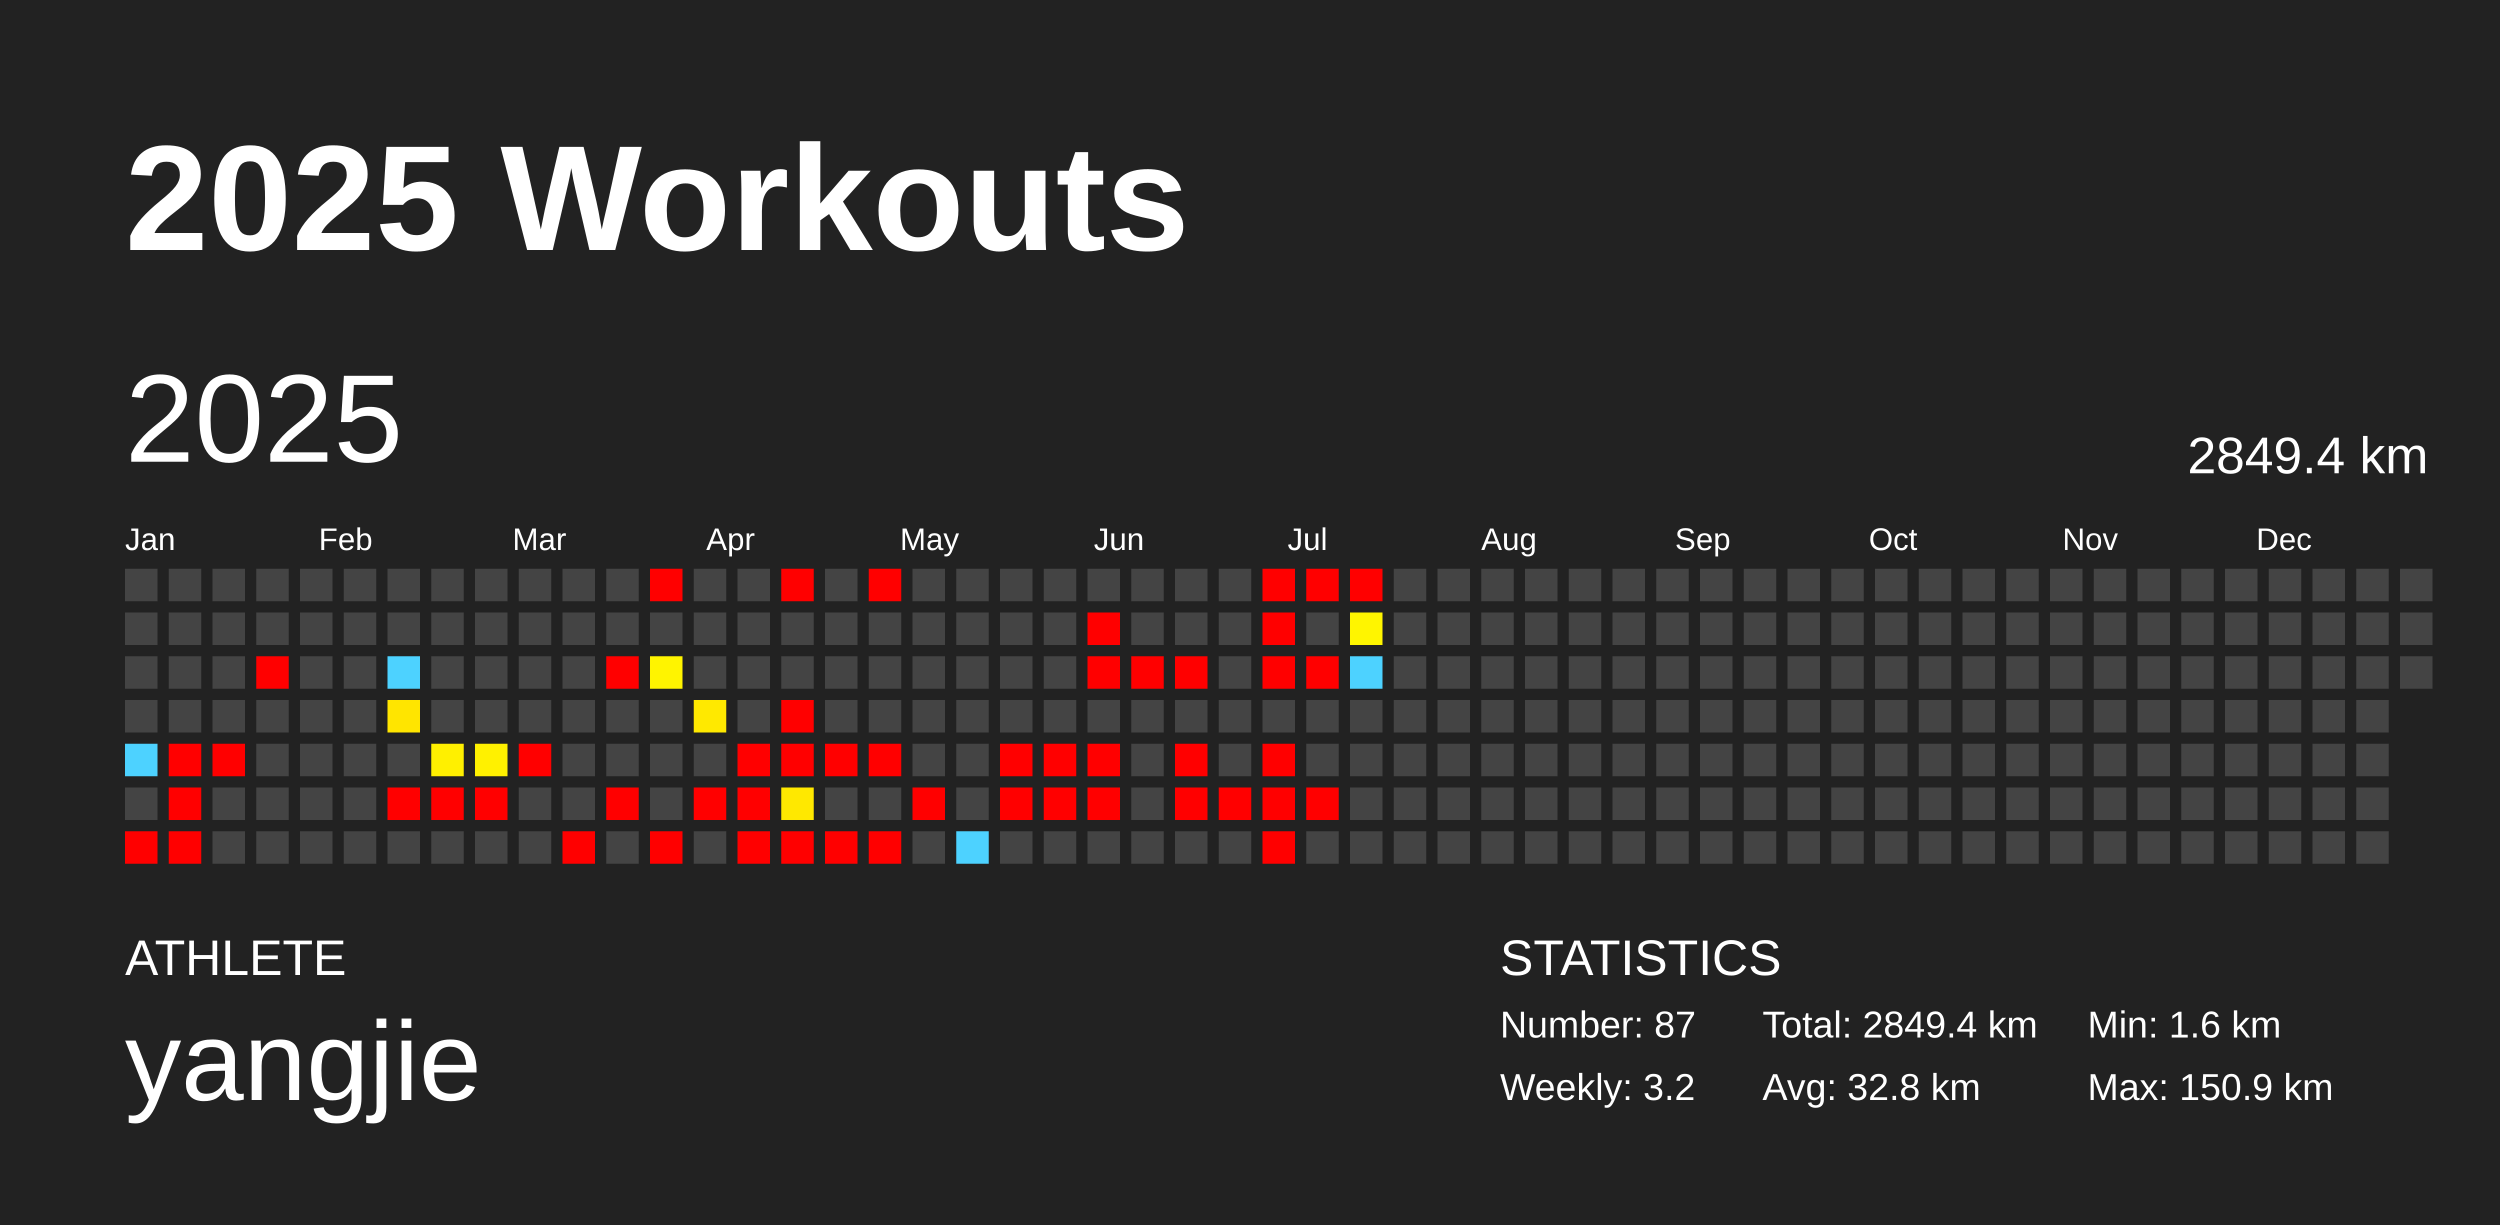
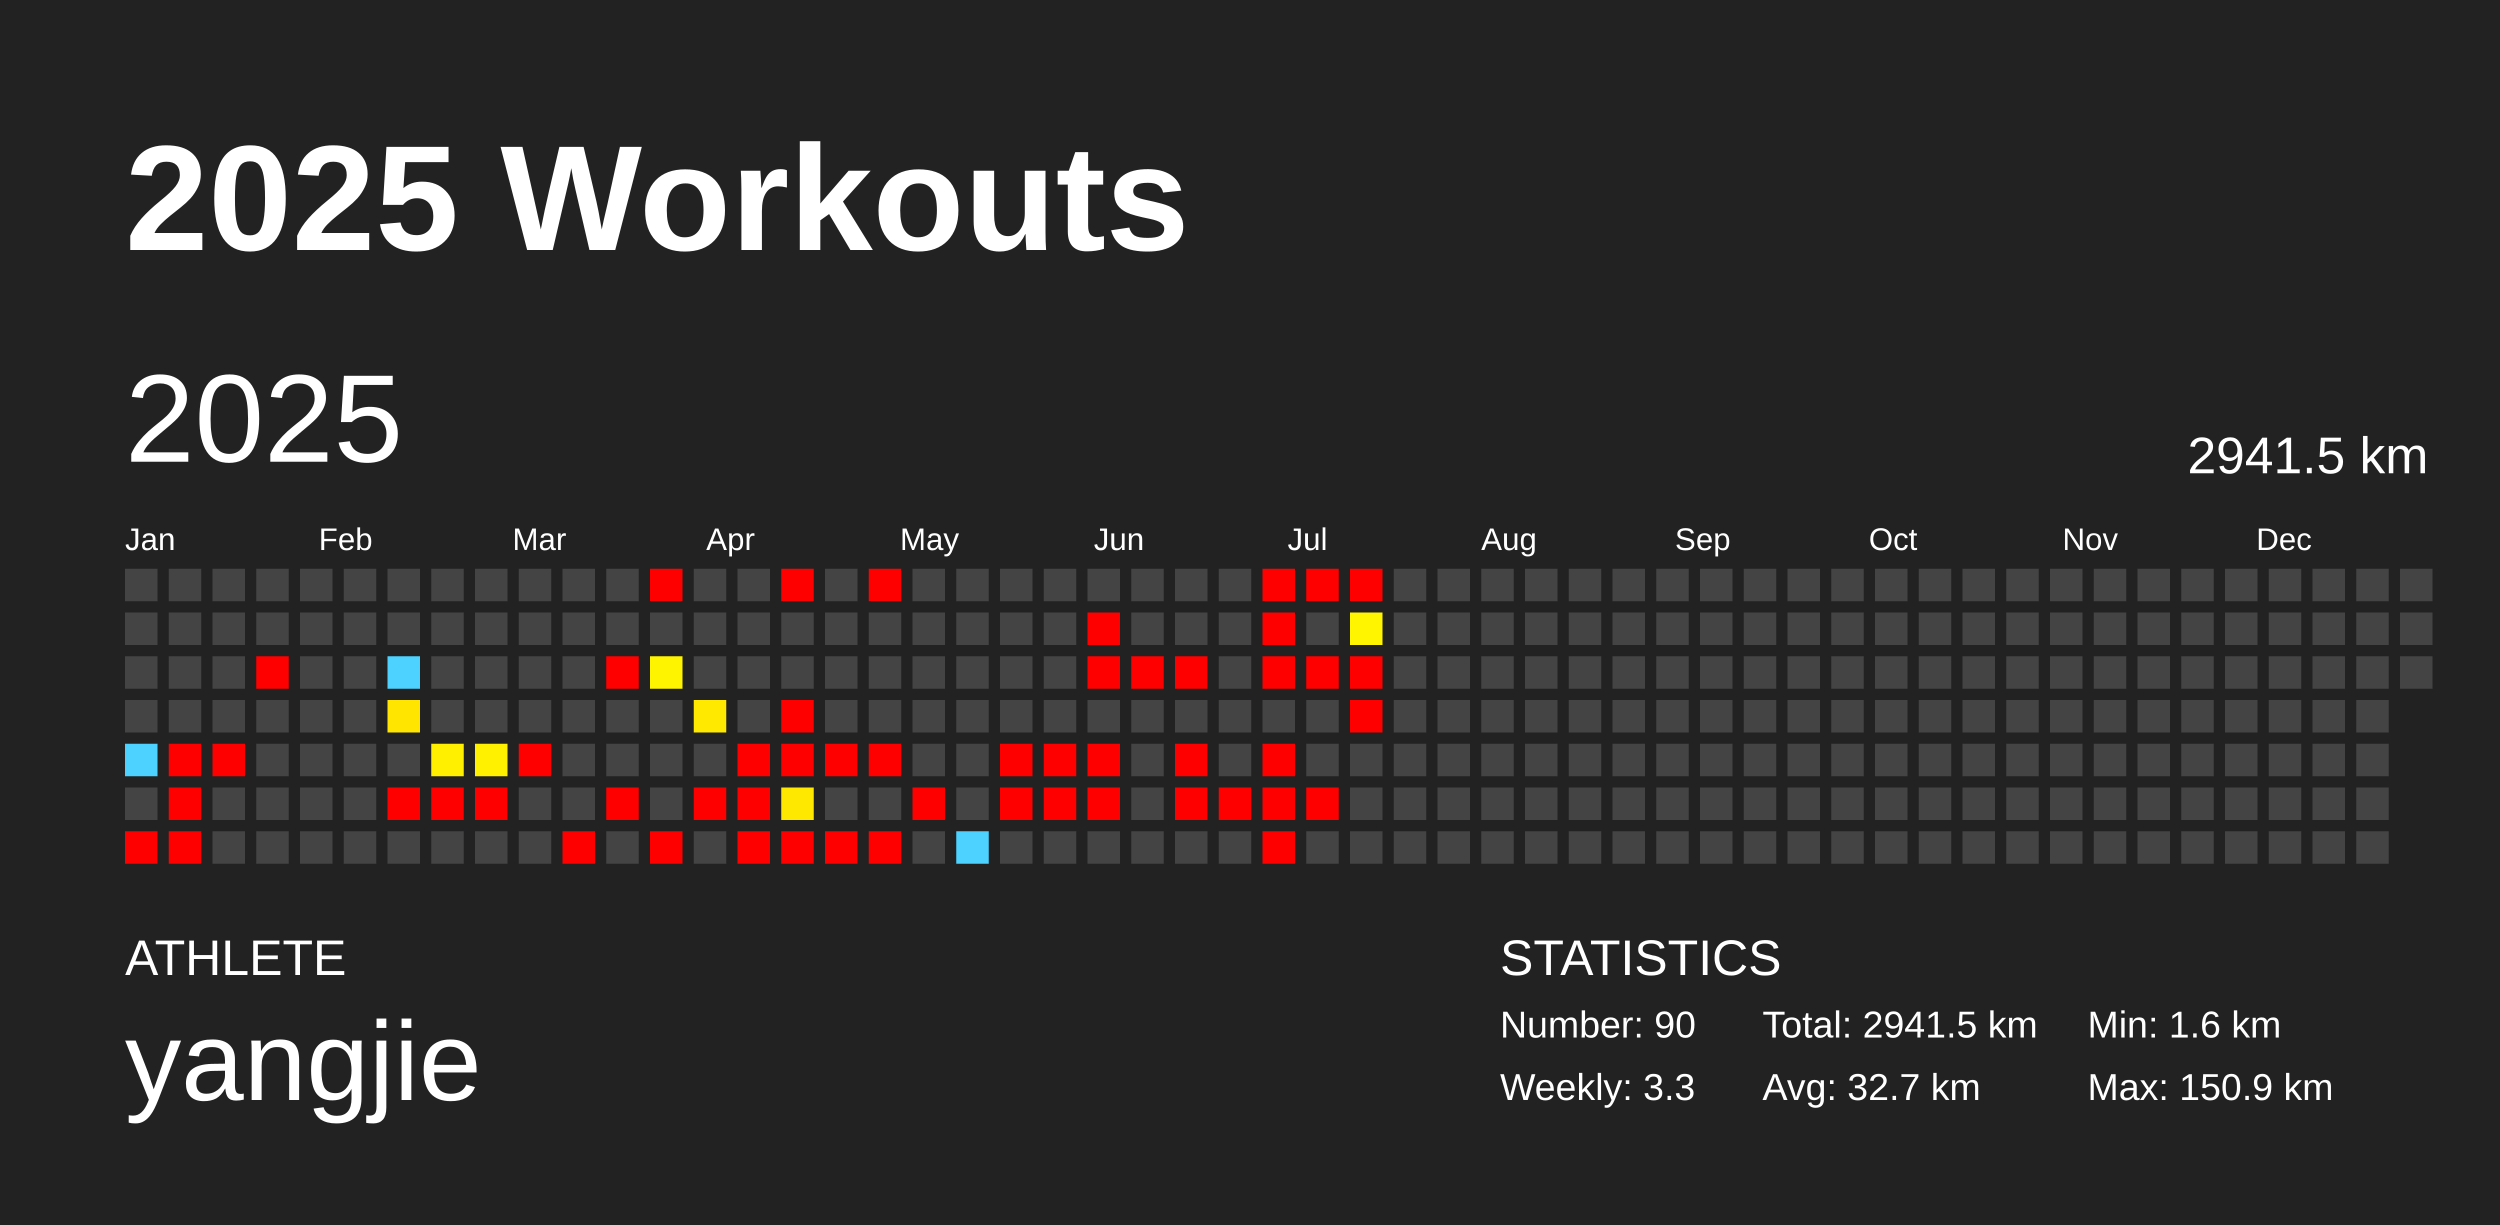
<svg xmlns="http://www.w3.org/2000/svg" baseProfile="full" height="98mm" version="1.1" viewBox="0,0,200,98" width="200mm">
  <defs />
  <rect fill="#222222" height="98" width="200" x="0" y="0" />
  <text fill="#FFFFFF" style="font-size:12px; font-family:Arial; font-weight:bold;" x="10" y="20">2025 Workouts</text>
  <text fill="#FFFFFF" style="font-size:4px; font-family:Arial" x="10" y="78">ATHLETE</text>
  <text fill="#FFFFFF" style="font-size:9px; font-family:Arial" x="10" y="88">yangjie</text>
  <text fill="#FFFFFF" style="font-size:4px; font-family:Arial" x="120" y="78">STATISTICS</text>
-   <text fill="#FFFFFF" style="font-size:3px; font-family:Arial" x="120" y="83">Number: 87</text>
-   <text fill="#FFFFFF" style="font-size:3px; font-family:Arial" x="120" y="88">Weekly: 3.2</text>
-   <text fill="#FFFFFF" style="font-size:3px; font-family:Arial" x="141" y="83">Total: 2849.4 km</text>
-   <text fill="#FFFFFF" style="font-size:3px; font-family:Arial" x="141" y="88">Avg: 32.8 km</text>
+   <text fill="#FFFFFF" style="font-size:3px; font-family:Arial" x="120" y="83">Number: 90</text>
+   <text fill="#FFFFFF" style="font-size:3px; font-family:Arial" x="120" y="88">Weekly: 3.3</text>
+   <text fill="#FFFFFF" style="font-size:3px; font-family:Arial" x="141" y="83">Total: 2941.5 km</text>
+   <text fill="#FFFFFF" style="font-size:3px; font-family:Arial" x="141" y="88">Avg: 32.7 km</text>
  <text fill="#FFFFFF" style="font-size:3px; font-family:Arial" x="167" y="83">Min: 1.6 km</text>
  <text fill="#FFFFFF" style="font-size:3px; font-family:Arial" x="167" y="88">Max: 150.9 km</text>
  <text dominant-baseline="hanging" fill="#FFFFFF" style="font-size:10.0px; font-family:Arial;" x="10" y="30">2025</text>
-   <text dominant-baseline="hanging" fill="#FFFFFF" style="font-size:4.125px; font-family:Arial;" x="175" y="35">2849.4 km</text>
+   <text dominant-baseline="hanging" fill="#FFFFFF" style="font-size:4.125px; font-family:Arial;" x="175" y="35">2941.5 km</text>
  <text fill="#FFFFFF" style="font-size:2.5px; font-family:Arial" x="10.0" y="44">Jan</text>
  <text fill="#FFFFFF" style="font-size:2.5px; font-family:Arial" x="25.5" y="44">Feb</text>
  <text fill="#FFFFFF" style="font-size:2.5px; font-family:Arial" x="41.0" y="44">Mar</text>
  <text fill="#FFFFFF" style="font-size:2.5px; font-family:Arial" x="56.5" y="44">Apr</text>
  <text fill="#FFFFFF" style="font-size:2.5px; font-family:Arial" x="72.0" y="44">May</text>
  <text fill="#FFFFFF" style="font-size:2.5px; font-family:Arial" x="87.5" y="44">Jun</text>
  <text fill="#FFFFFF" style="font-size:2.5px; font-family:Arial" x="103.0" y="44">Jul</text>
  <text fill="#FFFFFF" style="font-size:2.5px; font-family:Arial" x="118.5" y="44">Aug</text>
  <text fill="#FFFFFF" style="font-size:2.5px; font-family:Arial" x="134.0" y="44">Sep</text>
  <text fill="#FFFFFF" style="font-size:2.5px; font-family:Arial" x="149.5" y="44">Oct</text>
  <text fill="#FFFFFF" style="font-size:2.5px; font-family:Arial" x="165.0" y="44">Nov</text>
  <text fill="#FFFFFF" style="font-size:2.5px; font-family:Arial" x="180.5" y="44">Dec</text>
  <rect fill="#444444" height="2.6" width="2.6" x="10.0" y="45.5" />
  <rect fill="#444444" height="2.6" width="2.6" x="10.0" y="49.0" />
  <rect fill="#444444" height="2.6" width="2.6" x="10.0" y="52.5" />
  <rect fill="#444444" height="2.6" width="2.6" x="10.0" y="56.0" />
  <rect fill="#4dd2ff" height="2.6" width="2.6" x="10.0" y="59.5" />
  <rect fill="#444444" height="2.6" width="2.6" x="10.0" y="63.0" />
  <rect fill="red" height="2.6" width="2.6" x="10.0" y="66.5" />
  <rect fill="#444444" height="2.6" width="2.6" x="13.5" y="45.5" />
  <rect fill="#444444" height="2.6" width="2.6" x="13.5" y="49.0" />
  <rect fill="#444444" height="2.6" width="2.6" x="13.5" y="52.5" />
  <rect fill="#444444" height="2.6" width="2.6" x="13.5" y="56.0" />
  <rect fill="red" height="2.6" width="2.6" x="13.5" y="59.5" />
  <rect fill="red" height="2.6" width="2.6" x="13.5" y="63.0" />
  <rect fill="red" height="2.6" width="2.6" x="13.5" y="66.5" />
  <rect fill="#444444" height="2.6" width="2.6" x="17.0" y="45.5" />
  <rect fill="#444444" height="2.6" width="2.6" x="17.0" y="49.0" />
  <rect fill="#444444" height="2.6" width="2.6" x="17.0" y="52.5" />
  <rect fill="#444444" height="2.6" width="2.6" x="17.0" y="56.0" />
  <rect fill="red" height="2.6" width="2.6" x="17.0" y="59.5" />
  <rect fill="#444444" height="2.6" width="2.6" x="17.0" y="63.0" />
  <rect fill="#444444" height="2.6" width="2.6" x="17.0" y="66.5" />
  <rect fill="#444444" height="2.6" width="2.6" x="20.5" y="45.5" />
  <rect fill="#444444" height="2.6" width="2.6" x="20.5" y="49.0" />
  <rect fill="red" height="2.6" width="2.6" x="20.5" y="52.5" />
  <rect fill="#444444" height="2.6" width="2.6" x="20.5" y="56.0" />
  <rect fill="#444444" height="2.6" width="2.6" x="20.5" y="59.5" />
  <rect fill="#444444" height="2.6" width="2.6" x="20.5" y="63.0" />
  <rect fill="#444444" height="2.6" width="2.6" x="20.5" y="66.5" />
  <rect fill="#444444" height="2.6" width="2.6" x="24.0" y="45.5" />
  <rect fill="#444444" height="2.6" width="2.6" x="24.0" y="49.0" />
  <rect fill="#444444" height="2.6" width="2.6" x="24.0" y="52.5" />
  <rect fill="#444444" height="2.6" width="2.6" x="24.0" y="56.0" />
  <rect fill="#444444" height="2.6" width="2.6" x="24.0" y="59.5" />
  <rect fill="#444444" height="2.6" width="2.6" x="24.0" y="63.0" />
  <rect fill="#444444" height="2.6" width="2.6" x="24.0" y="66.5" />
  <rect fill="#444444" height="2.6" width="2.6" x="27.5" y="45.5" />
  <rect fill="#444444" height="2.6" width="2.6" x="27.5" y="49.0" />
  <rect fill="#444444" height="2.6" width="2.6" x="27.5" y="52.5" />
  <rect fill="#444444" height="2.6" width="2.6" x="27.5" y="56.0" />
  <rect fill="#444444" height="2.6" width="2.6" x="27.5" y="59.5" />
  <rect fill="#444444" height="2.6" width="2.6" x="27.5" y="63.0" />
  <rect fill="#444444" height="2.6" width="2.6" x="27.5" y="66.5" />
  <rect fill="#444444" height="2.6" width="2.6" x="31.0" y="45.5" />
  <rect fill="#444444" height="2.6" width="2.6" x="31.0" y="49.0" />
  <rect fill="#4dd2ff" height="2.6" width="2.6" x="31.0" y="52.5" />
  <rect fill="#ffe500" height="2.6" width="2.6" x="31.0" y="56.0" />
  <rect fill="#444444" height="2.6" width="2.6" x="31.0" y="59.5" />
  <rect fill="red" height="2.6" width="2.6" x="31.0" y="63.0" />
  <rect fill="#444444" height="2.6" width="2.6" x="31.0" y="66.5" />
  <rect fill="#444444" height="2.6" width="2.6" x="34.5" y="45.5" />
  <rect fill="#444444" height="2.6" width="2.6" x="34.5" y="49.0" />
  <rect fill="#444444" height="2.6" width="2.6" x="34.5" y="52.5" />
  <rect fill="#444444" height="2.6" width="2.6" x="34.5" y="56.0" />
  <rect fill="#fff000" height="2.6" width="2.6" x="34.5" y="59.5" />
  <rect fill="red" height="2.6" width="2.6" x="34.5" y="63.0" />
  <rect fill="#444444" height="2.6" width="2.6" x="34.5" y="66.5" />
  <rect fill="#444444" height="2.6" width="2.6" x="38.0" y="45.5" />
  <rect fill="#444444" height="2.6" width="2.6" x="38.0" y="49.0" />
  <rect fill="#444444" height="2.6" width="2.6" x="38.0" y="52.5" />
  <rect fill="#444444" height="2.6" width="2.6" x="38.0" y="56.0" />
  <rect fill="#fff100" height="2.6" width="2.6" x="38.0" y="59.5" />
  <rect fill="red" height="2.6" width="2.6" x="38.0" y="63.0" />
  <rect fill="#444444" height="2.6" width="2.6" x="38.0" y="66.5" />
  <rect fill="#444444" height="2.6" width="2.6" x="41.5" y="45.5" />
  <rect fill="#444444" height="2.6" width="2.6" x="41.5" y="49.0" />
  <rect fill="#444444" height="2.6" width="2.6" x="41.5" y="52.5" />
  <rect fill="#444444" height="2.6" width="2.6" x="41.5" y="56.0" />
  <rect fill="red" height="2.6" width="2.6" x="41.5" y="59.5" />
  <rect fill="#444444" height="2.6" width="2.6" x="41.5" y="63.0" />
  <rect fill="#444444" height="2.6" width="2.6" x="41.5" y="66.5" />
  <rect fill="#444444" height="2.6" width="2.6" x="45.0" y="45.5" />
  <rect fill="#444444" height="2.6" width="2.6" x="45.0" y="49.0" />
  <rect fill="#444444" height="2.6" width="2.6" x="45.0" y="52.5" />
  <rect fill="#444444" height="2.6" width="2.6" x="45.0" y="56.0" />
  <rect fill="#444444" height="2.6" width="2.6" x="45.0" y="59.5" />
  <rect fill="#444444" height="2.6" width="2.6" x="45.0" y="63.0" />
  <rect fill="red" height="2.6" width="2.6" x="45.0" y="66.5" />
  <rect fill="#444444" height="2.6" width="2.6" x="48.5" y="45.5" />
  <rect fill="#444444" height="2.6" width="2.6" x="48.5" y="49.0" />
  <rect fill="red" height="2.6" width="2.6" x="48.5" y="52.5" />
  <rect fill="#444444" height="2.6" width="2.6" x="48.5" y="56.0" />
  <rect fill="#444444" height="2.6" width="2.6" x="48.5" y="59.5" />
  <rect fill="red" height="2.6" width="2.6" x="48.5" y="63.0" />
  <rect fill="#444444" height="2.6" width="2.6" x="48.5" y="66.5" />
  <rect fill="red" height="2.6" width="2.6" x="52.0" y="45.5" />
  <rect fill="#444444" height="2.6" width="2.6" x="52.0" y="49.0" />
  <rect fill="#fff400" height="2.6" width="2.6" x="52.0" y="52.5" />
  <rect fill="#444444" height="2.6" width="2.6" x="52.0" y="56.0" />
  <rect fill="#444444" height="2.6" width="2.6" x="52.0" y="59.5" />
  <rect fill="#444444" height="2.6" width="2.6" x="52.0" y="63.0" />
  <rect fill="red" height="2.6" width="2.6" x="52.0" y="66.5" />
  <rect fill="#444444" height="2.6" width="2.6" x="55.5" y="45.5" />
  <rect fill="#444444" height="2.6" width="2.6" x="55.5" y="49.0" />
  <rect fill="#444444" height="2.6" width="2.6" x="55.5" y="52.5" />
  <rect fill="#ffe900" height="2.6" width="2.6" x="55.5" y="56.0" />
  <rect fill="#444444" height="2.6" width="2.6" x="55.5" y="59.5" />
  <rect fill="red" height="2.6" width="2.6" x="55.5" y="63.0" />
  <rect fill="#444444" height="2.6" width="2.6" x="55.5" y="66.5" />
  <rect fill="#444444" height="2.6" width="2.6" x="59.0" y="45.5" />
  <rect fill="#444444" height="2.6" width="2.6" x="59.0" y="49.0" />
  <rect fill="#444444" height="2.6" width="2.6" x="59.0" y="52.5" />
  <rect fill="#444444" height="2.6" width="2.6" x="59.0" y="56.0" />
  <rect fill="red" height="2.6" width="2.6" x="59.0" y="59.5" />
  <rect fill="red" height="2.6" width="2.6" x="59.0" y="63.0" />
  <rect fill="red" height="2.6" width="2.6" x="59.0" y="66.5" />
  <rect fill="red" height="2.6" width="2.6" x="62.5" y="45.5" />
  <rect fill="#444444" height="2.6" width="2.6" x="62.5" y="49.0" />
  <rect fill="#444444" height="2.6" width="2.6" x="62.5" y="52.5" />
  <rect fill="red" height="2.6" width="2.6" x="62.5" y="56.0" />
  <rect fill="red" height="2.6" width="2.6" x="62.5" y="59.5" />
  <rect fill="#ffe800" height="2.6" width="2.6" x="62.5" y="63.0" />
  <rect fill="red" height="2.6" width="2.6" x="62.5" y="66.5" />
  <rect fill="#444444" height="2.6" width="2.6" x="66.0" y="45.5" />
  <rect fill="#444444" height="2.6" width="2.6" x="66.0" y="49.0" />
  <rect fill="#444444" height="2.6" width="2.6" x="66.0" y="52.5" />
  <rect fill="#444444" height="2.6" width="2.6" x="66.0" y="56.0" />
  <rect fill="red" height="2.6" width="2.6" x="66.0" y="59.5" />
  <rect fill="#444444" height="2.6" width="2.6" x="66.0" y="63.0" />
  <rect fill="red" height="2.6" width="2.6" x="66.0" y="66.5" />
  <rect fill="red" height="2.6" width="2.6" x="69.5" y="45.5" />
  <rect fill="#444444" height="2.6" width="2.6" x="69.5" y="49.0" />
  <rect fill="#444444" height="2.6" width="2.6" x="69.5" y="52.5" />
  <rect fill="#444444" height="2.6" width="2.6" x="69.5" y="56.0" />
  <rect fill="red" height="2.6" width="2.6" x="69.5" y="59.5" />
  <rect fill="#444444" height="2.6" width="2.6" x="69.5" y="63.0" />
  <rect fill="red" height="2.6" width="2.6" x="69.5" y="66.5" />
  <rect fill="#444444" height="2.6" width="2.6" x="73.0" y="45.5" />
  <rect fill="#444444" height="2.6" width="2.6" x="73.0" y="49.0" />
  <rect fill="#444444" height="2.6" width="2.6" x="73.0" y="52.5" />
  <rect fill="#444444" height="2.6" width="2.6" x="73.0" y="56.0" />
  <rect fill="#444444" height="2.6" width="2.6" x="73.0" y="59.5" />
  <rect fill="red" height="2.6" width="2.6" x="73.0" y="63.0" />
  <rect fill="#444444" height="2.6" width="2.6" x="73.0" y="66.5" />
  <rect fill="#444444" height="2.6" width="2.6" x="76.5" y="45.5" />
  <rect fill="#444444" height="2.6" width="2.6" x="76.5" y="49.0" />
  <rect fill="#444444" height="2.6" width="2.6" x="76.5" y="52.5" />
  <rect fill="#444444" height="2.6" width="2.6" x="76.5" y="56.0" />
  <rect fill="#444444" height="2.6" width="2.6" x="76.5" y="59.5" />
  <rect fill="#444444" height="2.6" width="2.6" x="76.5" y="63.0" />
  <rect fill="#4dd2ff" height="2.6" width="2.6" x="76.5" y="66.5" />
  <rect fill="#444444" height="2.6" width="2.6" x="80.0" y="45.5" />
  <rect fill="#444444" height="2.6" width="2.6" x="80.0" y="49.0" />
  <rect fill="#444444" height="2.6" width="2.6" x="80.0" y="52.5" />
  <rect fill="#444444" height="2.6" width="2.6" x="80.0" y="56.0" />
  <rect fill="red" height="2.6" width="2.6" x="80.0" y="59.5" />
  <rect fill="red" height="2.6" width="2.6" x="80.0" y="63.0" />
  <rect fill="#444444" height="2.6" width="2.6" x="80.0" y="66.5" />
  <rect fill="#444444" height="2.6" width="2.6" x="83.5" y="45.5" />
  <rect fill="#444444" height="2.6" width="2.6" x="83.5" y="49.0" />
  <rect fill="#444444" height="2.6" width="2.6" x="83.5" y="52.5" />
  <rect fill="#444444" height="2.6" width="2.6" x="83.5" y="56.0" />
  <rect fill="red" height="2.6" width="2.6" x="83.5" y="59.5" />
  <rect fill="red" height="2.6" width="2.6" x="83.5" y="63.0" />
  <rect fill="#444444" height="2.6" width="2.6" x="83.5" y="66.5" />
  <rect fill="#444444" height="2.6" width="2.6" x="87.0" y="45.5" />
  <rect fill="red" height="2.6" width="2.6" x="87.0" y="49.0" />
  <rect fill="red" height="2.6" width="2.6" x="87.0" y="52.5" />
  <rect fill="#444444" height="2.6" width="2.6" x="87.0" y="56.0" />
  <rect fill="red" height="2.6" width="2.6" x="87.0" y="59.5" />
  <rect fill="red" height="2.6" width="2.6" x="87.0" y="63.0" />
  <rect fill="#444444" height="2.6" width="2.6" x="87.0" y="66.5" />
  <rect fill="#444444" height="2.6" width="2.6" x="90.5" y="45.5" />
  <rect fill="#444444" height="2.6" width="2.6" x="90.5" y="49.0" />
  <rect fill="red" height="2.6" width="2.6" x="90.5" y="52.5" />
  <rect fill="#444444" height="2.6" width="2.6" x="90.5" y="56.0" />
  <rect fill="#444444" height="2.6" width="2.6" x="90.5" y="59.5" />
  <rect fill="#444444" height="2.6" width="2.6" x="90.5" y="63.0" />
  <rect fill="#444444" height="2.6" width="2.6" x="90.5" y="66.5" />
  <rect fill="#444444" height="2.6" width="2.6" x="94.0" y="45.5" />
  <rect fill="#444444" height="2.6" width="2.6" x="94.0" y="49.0" />
  <rect fill="red" height="2.6" width="2.6" x="94.0" y="52.5" />
  <rect fill="#444444" height="2.6" width="2.6" x="94.0" y="56.0" />
  <rect fill="red" height="2.6" width="2.6" x="94.0" y="59.5" />
  <rect fill="red" height="2.6" width="2.6" x="94.0" y="63.0" />
  <rect fill="#444444" height="2.6" width="2.6" x="94.0" y="66.5" />
  <rect fill="#444444" height="2.6" width="2.6" x="97.5" y="45.5" />
  <rect fill="#444444" height="2.6" width="2.6" x="97.5" y="49.0" />
  <rect fill="#444444" height="2.6" width="2.6" x="97.5" y="52.5" />
  <rect fill="#444444" height="2.6" width="2.6" x="97.5" y="56.0" />
  <rect fill="#444444" height="2.6" width="2.6" x="97.5" y="59.5" />
  <rect fill="red" height="2.6" width="2.6" x="97.5" y="63.0" />
  <rect fill="#444444" height="2.6" width="2.6" x="97.5" y="66.5" />
  <rect fill="red" height="2.6" width="2.6" x="101.0" y="45.5" />
  <rect fill="red" height="2.6" width="2.6" x="101.0" y="49.0" />
  <rect fill="red" height="2.6" width="2.6" x="101.0" y="52.5" />
  <rect fill="#444444" height="2.6" width="2.6" x="101.0" y="56.0" />
  <rect fill="red" height="2.6" width="2.6" x="101.0" y="59.5" />
  <rect fill="red" height="2.6" width="2.6" x="101.0" y="63.0" />
  <rect fill="red" height="2.6" width="2.6" x="101.0" y="66.5" />
  <rect fill="red" height="2.6" width="2.6" x="104.5" y="45.5" />
  <rect fill="#444444" height="2.6" width="2.6" x="104.5" y="49.0" />
  <rect fill="red" height="2.6" width="2.6" x="104.5" y="52.5" />
  <rect fill="#444444" height="2.6" width="2.6" x="104.5" y="56.0" />
  <rect fill="#444444" height="2.6" width="2.6" x="104.5" y="59.5" />
  <rect fill="red" height="2.6" width="2.6" x="104.5" y="63.0" />
  <rect fill="#444444" height="2.6" width="2.6" x="104.5" y="66.5" />
  <rect fill="red" height="2.6" width="2.6" x="108.0" y="45.5" />
  <rect fill="#fff500" height="2.6" width="2.6" x="108.0" y="49.0" />
-   <rect fill="#4dd2ff" height="2.6" width="2.6" x="108.0" y="52.5" />
-   <rect fill="#444444" height="2.6" width="2.6" x="108.0" y="56.0" />
+   <rect fill="red" height="2.6" width="2.6" x="108.0" y="52.5" />
+   <rect fill="red" height="2.6" width="2.6" x="108.0" y="56.0" />
  <rect fill="#444444" height="2.6" width="2.6" x="108.0" y="59.5" />
  <rect fill="#444444" height="2.6" width="2.6" x="108.0" y="63.0" />
  <rect fill="#444444" height="2.6" width="2.6" x="108.0" y="66.5" />
  <rect fill="#444444" height="2.6" width="2.6" x="111.5" y="45.5" />
  <rect fill="#444444" height="2.6" width="2.6" x="111.5" y="49.0" />
  <rect fill="#444444" height="2.6" width="2.6" x="111.5" y="52.5" />
  <rect fill="#444444" height="2.6" width="2.6" x="111.5" y="56.0" />
  <rect fill="#444444" height="2.6" width="2.6" x="111.5" y="59.5" />
  <rect fill="#444444" height="2.6" width="2.6" x="111.5" y="63.0" />
  <rect fill="#444444" height="2.6" width="2.6" x="111.5" y="66.5" />
  <rect fill="#444444" height="2.6" width="2.6" x="115.0" y="45.5" />
  <rect fill="#444444" height="2.6" width="2.6" x="115.0" y="49.0" />
  <rect fill="#444444" height="2.6" width="2.6" x="115.0" y="52.5" />
  <rect fill="#444444" height="2.6" width="2.6" x="115.0" y="56.0" />
  <rect fill="#444444" height="2.6" width="2.6" x="115.0" y="59.5" />
  <rect fill="#444444" height="2.6" width="2.6" x="115.0" y="63.0" />
  <rect fill="#444444" height="2.6" width="2.6" x="115.0" y="66.5" />
  <rect fill="#444444" height="2.6" width="2.6" x="118.5" y="45.5" />
  <rect fill="#444444" height="2.6" width="2.6" x="118.5" y="49.0" />
  <rect fill="#444444" height="2.6" width="2.6" x="118.5" y="52.5" />
  <rect fill="#444444" height="2.6" width="2.6" x="118.5" y="56.0" />
  <rect fill="#444444" height="2.6" width="2.6" x="118.5" y="59.5" />
  <rect fill="#444444" height="2.6" width="2.6" x="118.5" y="63.0" />
  <rect fill="#444444" height="2.6" width="2.6" x="118.5" y="66.5" />
  <rect fill="#444444" height="2.6" width="2.6" x="122.0" y="45.5" />
  <rect fill="#444444" height="2.6" width="2.6" x="122.0" y="49.0" />
  <rect fill="#444444" height="2.6" width="2.6" x="122.0" y="52.5" />
  <rect fill="#444444" height="2.6" width="2.6" x="122.0" y="56.0" />
  <rect fill="#444444" height="2.6" width="2.6" x="122.0" y="59.5" />
  <rect fill="#444444" height="2.6" width="2.6" x="122.0" y="63.0" />
  <rect fill="#444444" height="2.6" width="2.6" x="122.0" y="66.5" />
  <rect fill="#444444" height="2.6" width="2.6" x="125.5" y="45.5" />
  <rect fill="#444444" height="2.6" width="2.6" x="125.5" y="49.0" />
  <rect fill="#444444" height="2.6" width="2.6" x="125.5" y="52.5" />
  <rect fill="#444444" height="2.6" width="2.6" x="125.5" y="56.0" />
  <rect fill="#444444" height="2.6" width="2.6" x="125.5" y="59.5" />
  <rect fill="#444444" height="2.6" width="2.6" x="125.5" y="63.0" />
  <rect fill="#444444" height="2.6" width="2.6" x="125.5" y="66.5" />
  <rect fill="#444444" height="2.6" width="2.6" x="129.0" y="45.5" />
  <rect fill="#444444" height="2.6" width="2.6" x="129.0" y="49.0" />
  <rect fill="#444444" height="2.6" width="2.6" x="129.0" y="52.5" />
  <rect fill="#444444" height="2.6" width="2.6" x="129.0" y="56.0" />
  <rect fill="#444444" height="2.6" width="2.6" x="129.0" y="59.5" />
  <rect fill="#444444" height="2.6" width="2.6" x="129.0" y="63.0" />
  <rect fill="#444444" height="2.6" width="2.6" x="129.0" y="66.5" />
  <rect fill="#444444" height="2.6" width="2.6" x="132.5" y="45.5" />
  <rect fill="#444444" height="2.6" width="2.6" x="132.5" y="49.0" />
  <rect fill="#444444" height="2.6" width="2.6" x="132.5" y="52.5" />
  <rect fill="#444444" height="2.6" width="2.6" x="132.5" y="56.0" />
  <rect fill="#444444" height="2.6" width="2.6" x="132.5" y="59.5" />
  <rect fill="#444444" height="2.6" width="2.6" x="132.5" y="63.0" />
  <rect fill="#444444" height="2.6" width="2.6" x="132.5" y="66.5" />
  <rect fill="#444444" height="2.6" width="2.6" x="136.0" y="45.5" />
  <rect fill="#444444" height="2.6" width="2.6" x="136.0" y="49.0" />
  <rect fill="#444444" height="2.6" width="2.6" x="136.0" y="52.5" />
  <rect fill="#444444" height="2.6" width="2.6" x="136.0" y="56.0" />
  <rect fill="#444444" height="2.6" width="2.6" x="136.0" y="59.5" />
  <rect fill="#444444" height="2.6" width="2.6" x="136.0" y="63.0" />
  <rect fill="#444444" height="2.6" width="2.6" x="136.0" y="66.5" />
  <rect fill="#444444" height="2.6" width="2.6" x="139.5" y="45.5" />
  <rect fill="#444444" height="2.6" width="2.6" x="139.5" y="49.0" />
  <rect fill="#444444" height="2.6" width="2.6" x="139.5" y="52.5" />
  <rect fill="#444444" height="2.6" width="2.6" x="139.5" y="56.0" />
  <rect fill="#444444" height="2.6" width="2.6" x="139.5" y="59.5" />
  <rect fill="#444444" height="2.6" width="2.6" x="139.5" y="63.0" />
  <rect fill="#444444" height="2.6" width="2.6" x="139.5" y="66.5" />
  <rect fill="#444444" height="2.6" width="2.6" x="143.0" y="45.5" />
  <rect fill="#444444" height="2.6" width="2.6" x="143.0" y="49.0" />
  <rect fill="#444444" height="2.6" width="2.6" x="143.0" y="52.5" />
  <rect fill="#444444" height="2.6" width="2.6" x="143.0" y="56.0" />
  <rect fill="#444444" height="2.6" width="2.6" x="143.0" y="59.5" />
  <rect fill="#444444" height="2.6" width="2.6" x="143.0" y="63.0" />
  <rect fill="#444444" height="2.6" width="2.6" x="143.0" y="66.5" />
  <rect fill="#444444" height="2.6" width="2.6" x="146.5" y="45.5" />
  <rect fill="#444444" height="2.6" width="2.6" x="146.5" y="49.0" />
  <rect fill="#444444" height="2.6" width="2.6" x="146.5" y="52.5" />
  <rect fill="#444444" height="2.6" width="2.6" x="146.5" y="56.0" />
  <rect fill="#444444" height="2.6" width="2.6" x="146.5" y="59.5" />
  <rect fill="#444444" height="2.6" width="2.6" x="146.5" y="63.0" />
  <rect fill="#444444" height="2.6" width="2.6" x="146.5" y="66.5" />
  <rect fill="#444444" height="2.6" width="2.6" x="150.0" y="45.5" />
  <rect fill="#444444" height="2.6" width="2.6" x="150.0" y="49.0" />
  <rect fill="#444444" height="2.6" width="2.6" x="150.0" y="52.5" />
  <rect fill="#444444" height="2.6" width="2.6" x="150.0" y="56.0" />
  <rect fill="#444444" height="2.6" width="2.6" x="150.0" y="59.5" />
  <rect fill="#444444" height="2.6" width="2.6" x="150.0" y="63.0" />
  <rect fill="#444444" height="2.6" width="2.6" x="150.0" y="66.5" />
  <rect fill="#444444" height="2.6" width="2.6" x="153.5" y="45.5" />
  <rect fill="#444444" height="2.6" width="2.6" x="153.5" y="49.0" />
  <rect fill="#444444" height="2.6" width="2.6" x="153.5" y="52.5" />
  <rect fill="#444444" height="2.6" width="2.6" x="153.5" y="56.0" />
  <rect fill="#444444" height="2.6" width="2.6" x="153.5" y="59.5" />
  <rect fill="#444444" height="2.6" width="2.6" x="153.5" y="63.0" />
  <rect fill="#444444" height="2.6" width="2.6" x="153.5" y="66.5" />
  <rect fill="#444444" height="2.6" width="2.6" x="157.0" y="45.5" />
  <rect fill="#444444" height="2.6" width="2.6" x="157.0" y="49.0" />
  <rect fill="#444444" height="2.6" width="2.6" x="157.0" y="52.5" />
  <rect fill="#444444" height="2.6" width="2.6" x="157.0" y="56.0" />
  <rect fill="#444444" height="2.6" width="2.6" x="157.0" y="59.5" />
  <rect fill="#444444" height="2.6" width="2.6" x="157.0" y="63.0" />
  <rect fill="#444444" height="2.6" width="2.6" x="157.0" y="66.5" />
  <rect fill="#444444" height="2.6" width="2.6" x="160.5" y="45.5" />
  <rect fill="#444444" height="2.6" width="2.6" x="160.5" y="49.0" />
  <rect fill="#444444" height="2.6" width="2.6" x="160.5" y="52.5" />
  <rect fill="#444444" height="2.6" width="2.6" x="160.5" y="56.0" />
  <rect fill="#444444" height="2.6" width="2.6" x="160.5" y="59.5" />
  <rect fill="#444444" height="2.6" width="2.6" x="160.5" y="63.0" />
  <rect fill="#444444" height="2.6" width="2.6" x="160.5" y="66.5" />
  <rect fill="#444444" height="2.6" width="2.6" x="164.0" y="45.5" />
  <rect fill="#444444" height="2.6" width="2.6" x="164.0" y="49.0" />
  <rect fill="#444444" height="2.6" width="2.6" x="164.0" y="52.5" />
  <rect fill="#444444" height="2.6" width="2.6" x="164.0" y="56.0" />
  <rect fill="#444444" height="2.6" width="2.6" x="164.0" y="59.5" />
  <rect fill="#444444" height="2.6" width="2.6" x="164.0" y="63.0" />
  <rect fill="#444444" height="2.6" width="2.6" x="164.0" y="66.5" />
  <rect fill="#444444" height="2.6" width="2.6" x="167.5" y="45.5" />
  <rect fill="#444444" height="2.6" width="2.6" x="167.5" y="49.0" />
  <rect fill="#444444" height="2.6" width="2.6" x="167.5" y="52.5" />
  <rect fill="#444444" height="2.6" width="2.6" x="167.5" y="56.0" />
  <rect fill="#444444" height="2.6" width="2.6" x="167.5" y="59.5" />
  <rect fill="#444444" height="2.6" width="2.6" x="167.5" y="63.0" />
  <rect fill="#444444" height="2.6" width="2.6" x="167.5" y="66.5" />
  <rect fill="#444444" height="2.6" width="2.6" x="171.0" y="45.5" />
  <rect fill="#444444" height="2.6" width="2.6" x="171.0" y="49.0" />
  <rect fill="#444444" height="2.6" width="2.6" x="171.0" y="52.5" />
  <rect fill="#444444" height="2.6" width="2.6" x="171.0" y="56.0" />
  <rect fill="#444444" height="2.6" width="2.6" x="171.0" y="59.5" />
  <rect fill="#444444" height="2.6" width="2.6" x="171.0" y="63.0" />
  <rect fill="#444444" height="2.6" width="2.6" x="171.0" y="66.5" />
  <rect fill="#444444" height="2.6" width="2.6" x="174.5" y="45.5" />
  <rect fill="#444444" height="2.6" width="2.6" x="174.5" y="49.0" />
  <rect fill="#444444" height="2.6" width="2.6" x="174.5" y="52.5" />
  <rect fill="#444444" height="2.6" width="2.6" x="174.5" y="56.0" />
  <rect fill="#444444" height="2.6" width="2.6" x="174.5" y="59.5" />
  <rect fill="#444444" height="2.6" width="2.6" x="174.5" y="63.0" />
  <rect fill="#444444" height="2.6" width="2.6" x="174.5" y="66.5" />
  <rect fill="#444444" height="2.6" width="2.6" x="178.0" y="45.5" />
  <rect fill="#444444" height="2.6" width="2.6" x="178.0" y="49.0" />
  <rect fill="#444444" height="2.6" width="2.6" x="178.0" y="52.5" />
  <rect fill="#444444" height="2.6" width="2.6" x="178.0" y="56.0" />
  <rect fill="#444444" height="2.6" width="2.6" x="178.0" y="59.5" />
  <rect fill="#444444" height="2.6" width="2.6" x="178.0" y="63.0" />
  <rect fill="#444444" height="2.6" width="2.6" x="178.0" y="66.5" />
  <rect fill="#444444" height="2.6" width="2.6" x="181.5" y="45.5" />
  <rect fill="#444444" height="2.6" width="2.6" x="181.5" y="49.0" />
  <rect fill="#444444" height="2.6" width="2.6" x="181.5" y="52.5" />
  <rect fill="#444444" height="2.6" width="2.6" x="181.5" y="56.0" />
  <rect fill="#444444" height="2.6" width="2.6" x="181.5" y="59.5" />
  <rect fill="#444444" height="2.6" width="2.6" x="181.5" y="63.0" />
  <rect fill="#444444" height="2.6" width="2.6" x="181.5" y="66.5" />
  <rect fill="#444444" height="2.6" width="2.6" x="185.0" y="45.5" />
  <rect fill="#444444" height="2.6" width="2.6" x="185.0" y="49.0" />
  <rect fill="#444444" height="2.6" width="2.6" x="185.0" y="52.5" />
  <rect fill="#444444" height="2.6" width="2.6" x="185.0" y="56.0" />
  <rect fill="#444444" height="2.6" width="2.6" x="185.0" y="59.5" />
  <rect fill="#444444" height="2.6" width="2.6" x="185.0" y="63.0" />
  <rect fill="#444444" height="2.6" width="2.6" x="185.0" y="66.5" />
  <rect fill="#444444" height="2.6" width="2.6" x="188.5" y="45.5" />
  <rect fill="#444444" height="2.6" width="2.6" x="188.5" y="49.0" />
  <rect fill="#444444" height="2.6" width="2.6" x="188.5" y="52.5" />
  <rect fill="#444444" height="2.6" width="2.6" x="188.5" y="56.0" />
  <rect fill="#444444" height="2.6" width="2.6" x="188.5" y="59.5" />
  <rect fill="#444444" height="2.6" width="2.6" x="188.5" y="63.0" />
  <rect fill="#444444" height="2.6" width="2.6" x="188.5" y="66.5" />
  <rect fill="#444444" height="2.6" width="2.6" x="192.0" y="45.5" />
  <rect fill="#444444" height="2.6" width="2.6" x="192.0" y="49.0" />
  <rect fill="#444444" height="2.6" width="2.6" x="192.0" y="52.5" />
</svg>
